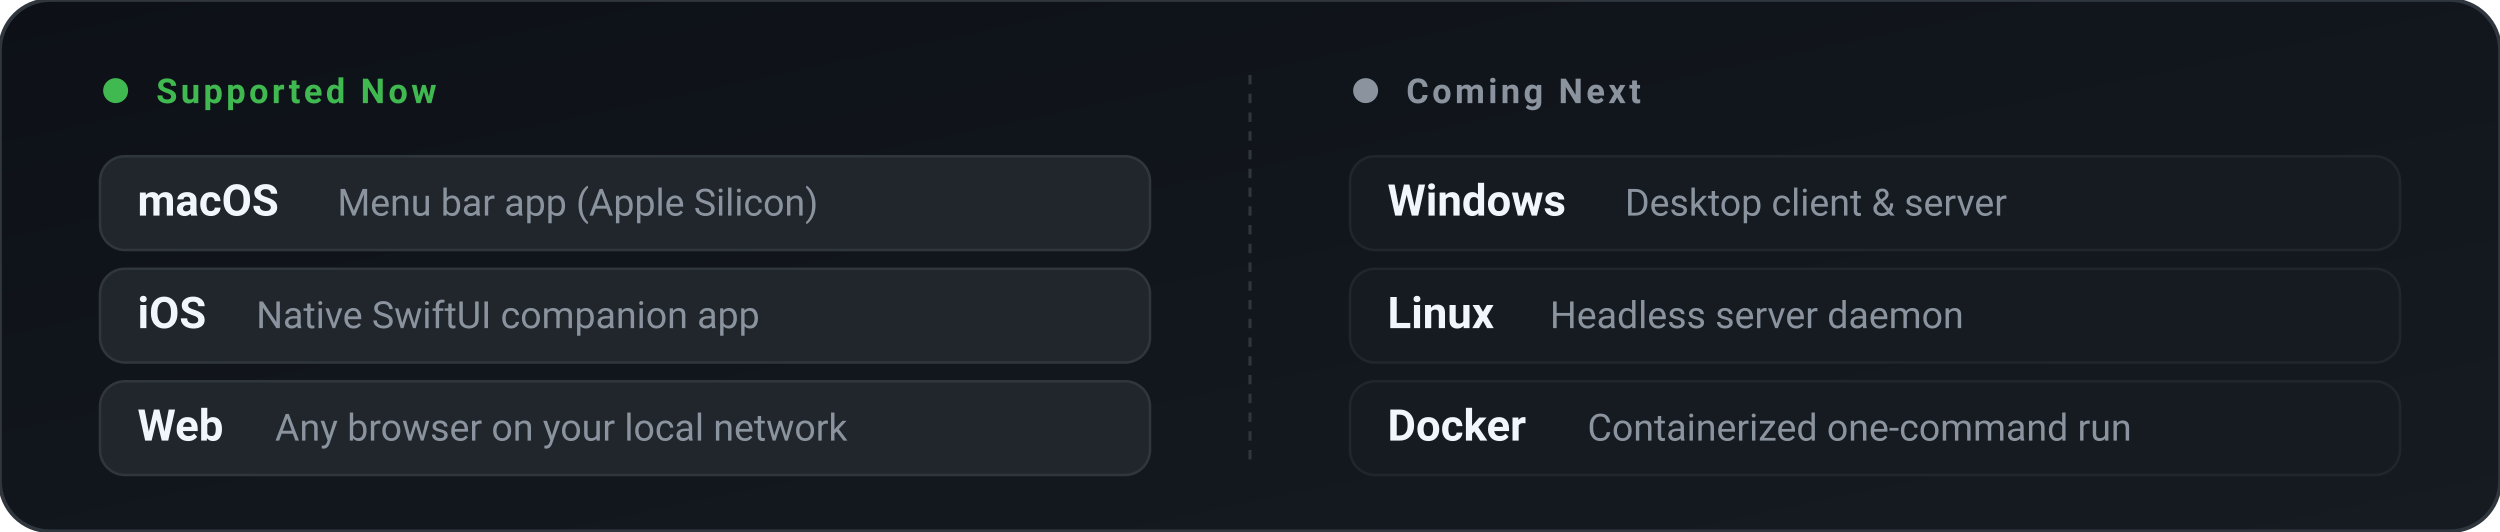
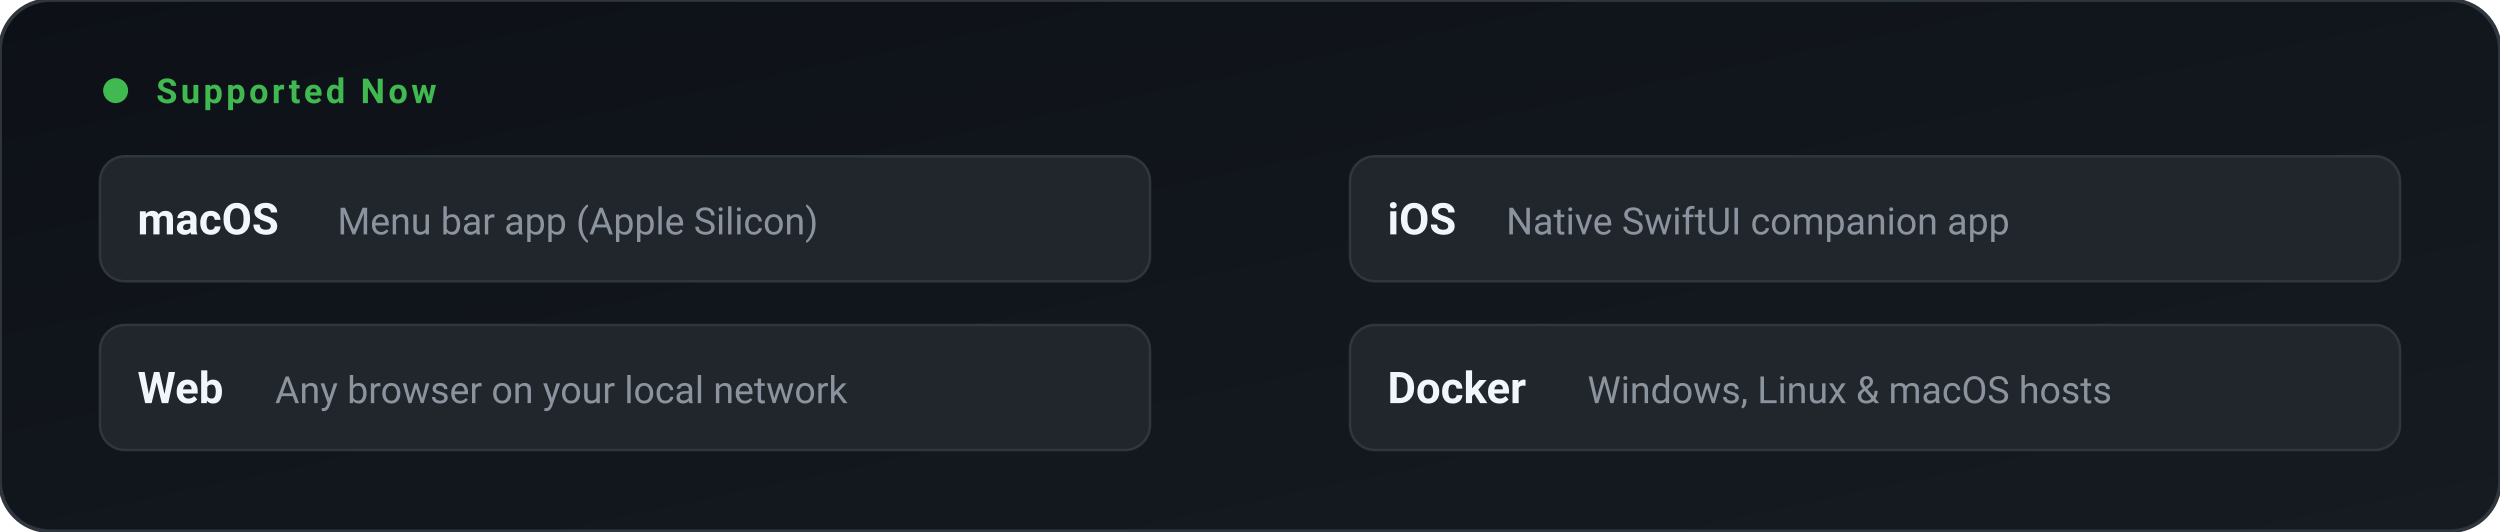
<svg xmlns="http://www.w3.org/2000/svg" viewBox="0 0 800 170" width="100%" height="100%">
  <defs>
    <linearGradient id="bgGrad" x1="0%" y1="0%" x2="100%" y2="100%">
      <stop offset="0%" stop-color="#0d1117" />
      <stop offset="100%" stop-color="#161b22" />
    </linearGradient>
-     <linearGradient id="activeGlow" x1="0%" y1="0%" x2="100%" y2="0%">
-       <stop offset="0%" stop-color="#238636" stop-opacity="0.15" />
-       <stop offset="100%" stop-color="#2ea043" stop-opacity="0.05" />
-     </linearGradient>
  </defs>
  <style>
    .title-label { font-family: -apple-system, BlinkMacSystemFont, 'Segoe UI', Roboto, Helvetica, Arial, sans-serif; font-size: 11px; font-weight: 700; letter-spacing: 0.1em; text-transform: uppercase; }
    .item-name { font-family: -apple-system, BlinkMacSystemFont, 'Segoe UI', Roboto, Helvetica, Arial, sans-serif; font-size: 14px; font-weight: 600; fill: #f0f6fc; }
    .item-desc { font-family: -apple-system, BlinkMacSystemFont, 'Segoe UI', Roboto, Helvetica, Arial, sans-serif; font-size: 12px; font-weight: 400; fill: #8b949e; }
-     .badge-text { font-family: -apple-system, BlinkMacSystemFont, 'Segoe UI', Roboto, Helvetica, Arial, sans-serif; font-size: 10px; font-weight: 600; letter-spacing: 0.05em; }
  </style>
  <rect width="800" height="170" rx="16" fill="url(#bgGrad)" stroke="#30363d" stroke-width="1.2" />
  <g transform="translate(32, 24)">
    <circle cx="5" cy="5" r="4" fill="#3fb950" />
    <text x="18" y="9" class="title-label" fill="#3fb950">Supported Now</text>
-     <g transform="translate(0, 26)">
-       <rect width="336" height="30" rx="8" fill="#21262d" stroke="#30363d" stroke-width="0.8" />
-       <text x="12" y="19" class="item-name">macOS</text>
-       <text x="76" y="19" class="item-desc">Menu bar app (Apple Silicon)</text>
-     </g>
-     <g transform="translate(0, 62)">
-       <rect width="336" height="30" rx="8" fill="#21262d" stroke="#30363d" stroke-width="0.8" />
-       <text x="12" y="19" class="item-name">iOS</text>
-       <text x="50" y="19" class="item-desc">Native SwiftUI companion app</text>
-     </g>
-     <g transform="translate(0, 98)">
-       <rect width="336" height="30" rx="8" fill="#21262d" stroke="#30363d" stroke-width="0.8" />
-       <text x="12" y="19" class="item-name">Web</text>
-       <text x="56" y="19" class="item-desc">Any browser on your local network</text>
-     </g>
  </g>
-   <line x1="400" y1="24" x2="400" y2="148" stroke="#30363d" stroke-width="1" stroke-dasharray="3 3" />
-   <g transform="translate(432, 24)">
-     <circle cx="5" cy="5" r="4" fill="#8b949e" />
-     <text x="18" y="9" class="title-label" fill="#8b949e">Coming Next</text>
-     <g transform="translate(0, 26)">
-       <rect width="336" height="30" rx="8" fill="#161b22" stroke="#21262d" stroke-width="0.8" />
-       <text x="12" y="19" class="item-name" fill="#c9d1d9">Windows</text>
-       <text x="88" y="19" class="item-desc">Desktop client &amp; server</text>
-     </g>
-     <g transform="translate(0, 62)">
-       <rect width="336" height="30" rx="8" fill="#161b22" stroke="#21262d" stroke-width="0.8" />
-       <text x="12" y="19" class="item-name" fill="#c9d1d9">Linux</text>
-       <text x="64" y="19" class="item-desc">Headless server daemon</text>
-     </g>
-     <g transform="translate(0, 98)">
-       <rect width="336" height="30" rx="8" fill="#161b22" stroke="#21262d" stroke-width="0.8" />
-       <text x="12" y="19" class="item-name" fill="#c9d1d9">Docker</text>
-       <text x="76" y="19" class="item-desc">Containerized one-command run</text>
-     </g>
+   <g transform="translate(32, 50)">
+     <rect width="336" height="40" rx="8" fill="#21262d" stroke="#30363d" stroke-width="0.8" />
+     <text x="12" y="25" class="item-name">macOS</text>
+     <text x="76" y="25" class="item-desc">Menu bar app (Apple Silicon)</text>
+   </g>
+   <g transform="translate(432, 50)">
+     <rect width="336" height="40" rx="8" fill="#21262d" stroke="#30363d" stroke-width="0.8" />
+     <text x="12" y="25" class="item-name">iOS</text>
+     <text x="50" y="25" class="item-desc">Native SwiftUI companion app</text>
+   </g>
+   <g transform="translate(32, 104)">
+     <rect width="336" height="40" rx="8" fill="#21262d" stroke="#30363d" stroke-width="0.8" />
+     <text x="12" y="25" class="item-name">Web</text>
+     <text x="56" y="25" class="item-desc">Any browser on your local network</text>
+   </g>
+   <g transform="translate(432, 104)">
+     <rect width="336" height="40" rx="8" fill="#21262d" stroke="#30363d" stroke-width="0.8" />
+     <text x="12" y="25" class="item-name">Docker</text>
+     <text x="76" y="25" class="item-desc">Windows, Linux &amp; macOS hosts</text>
  </g>
</svg>
